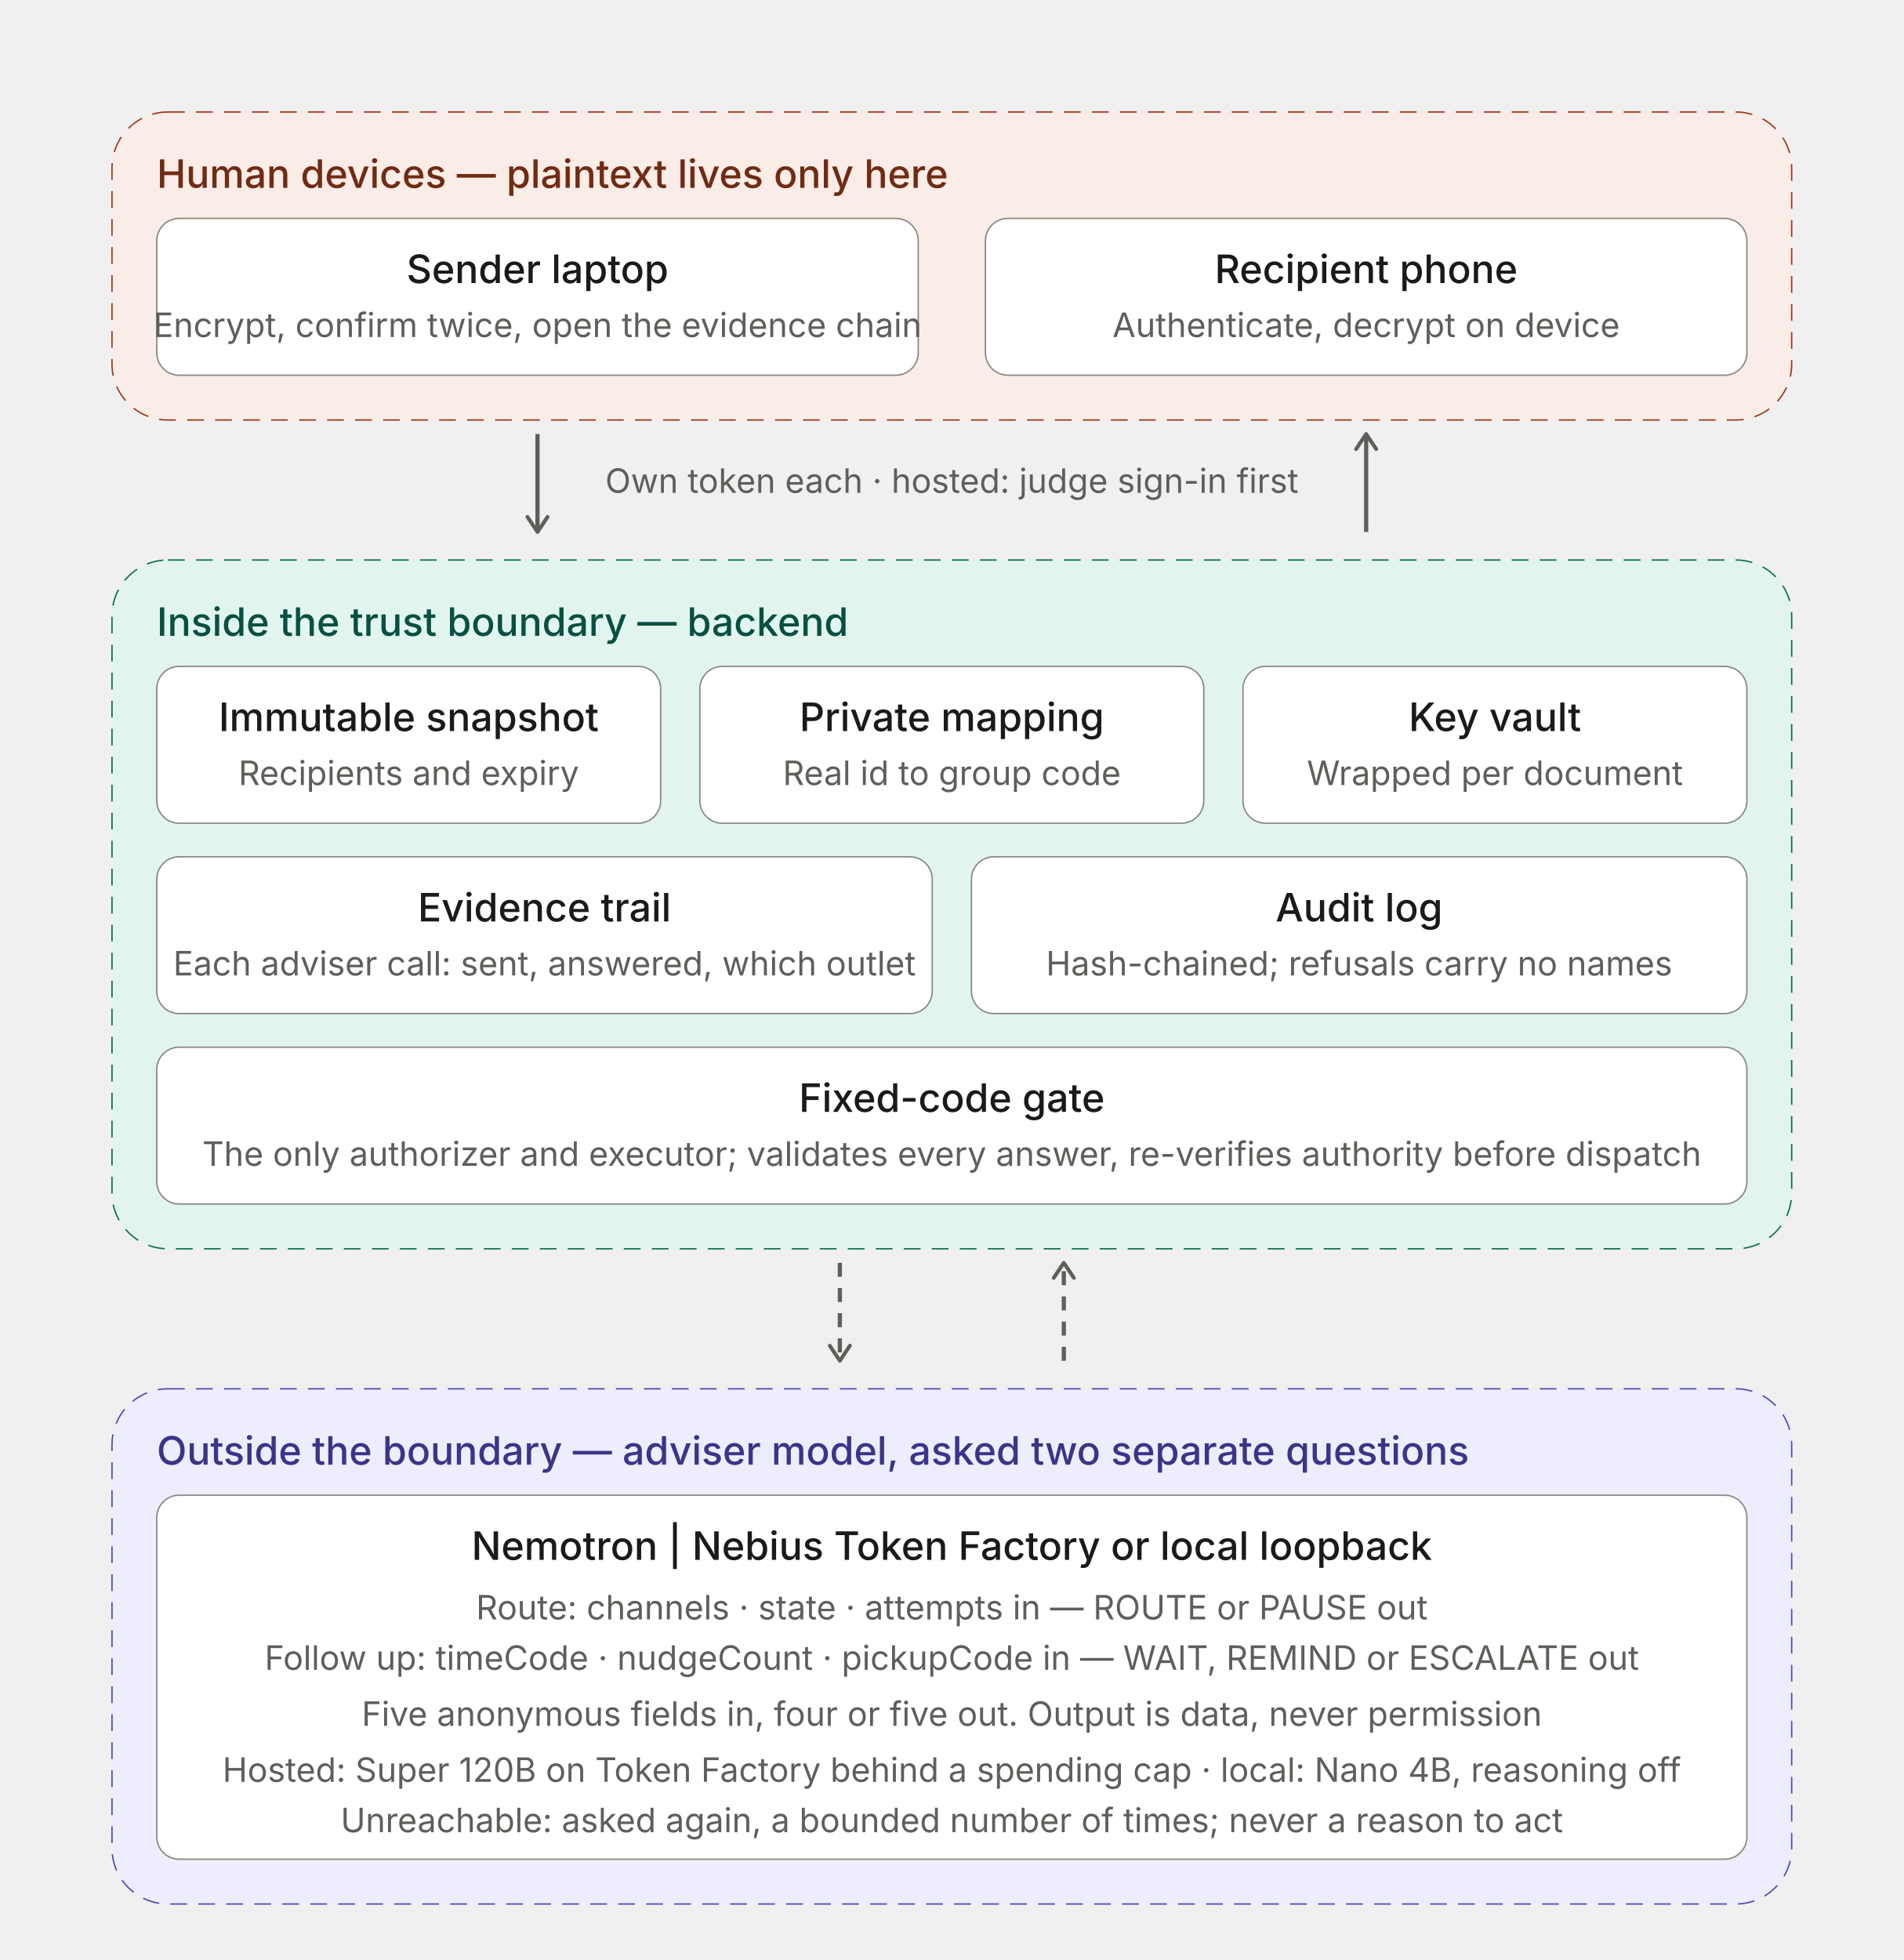
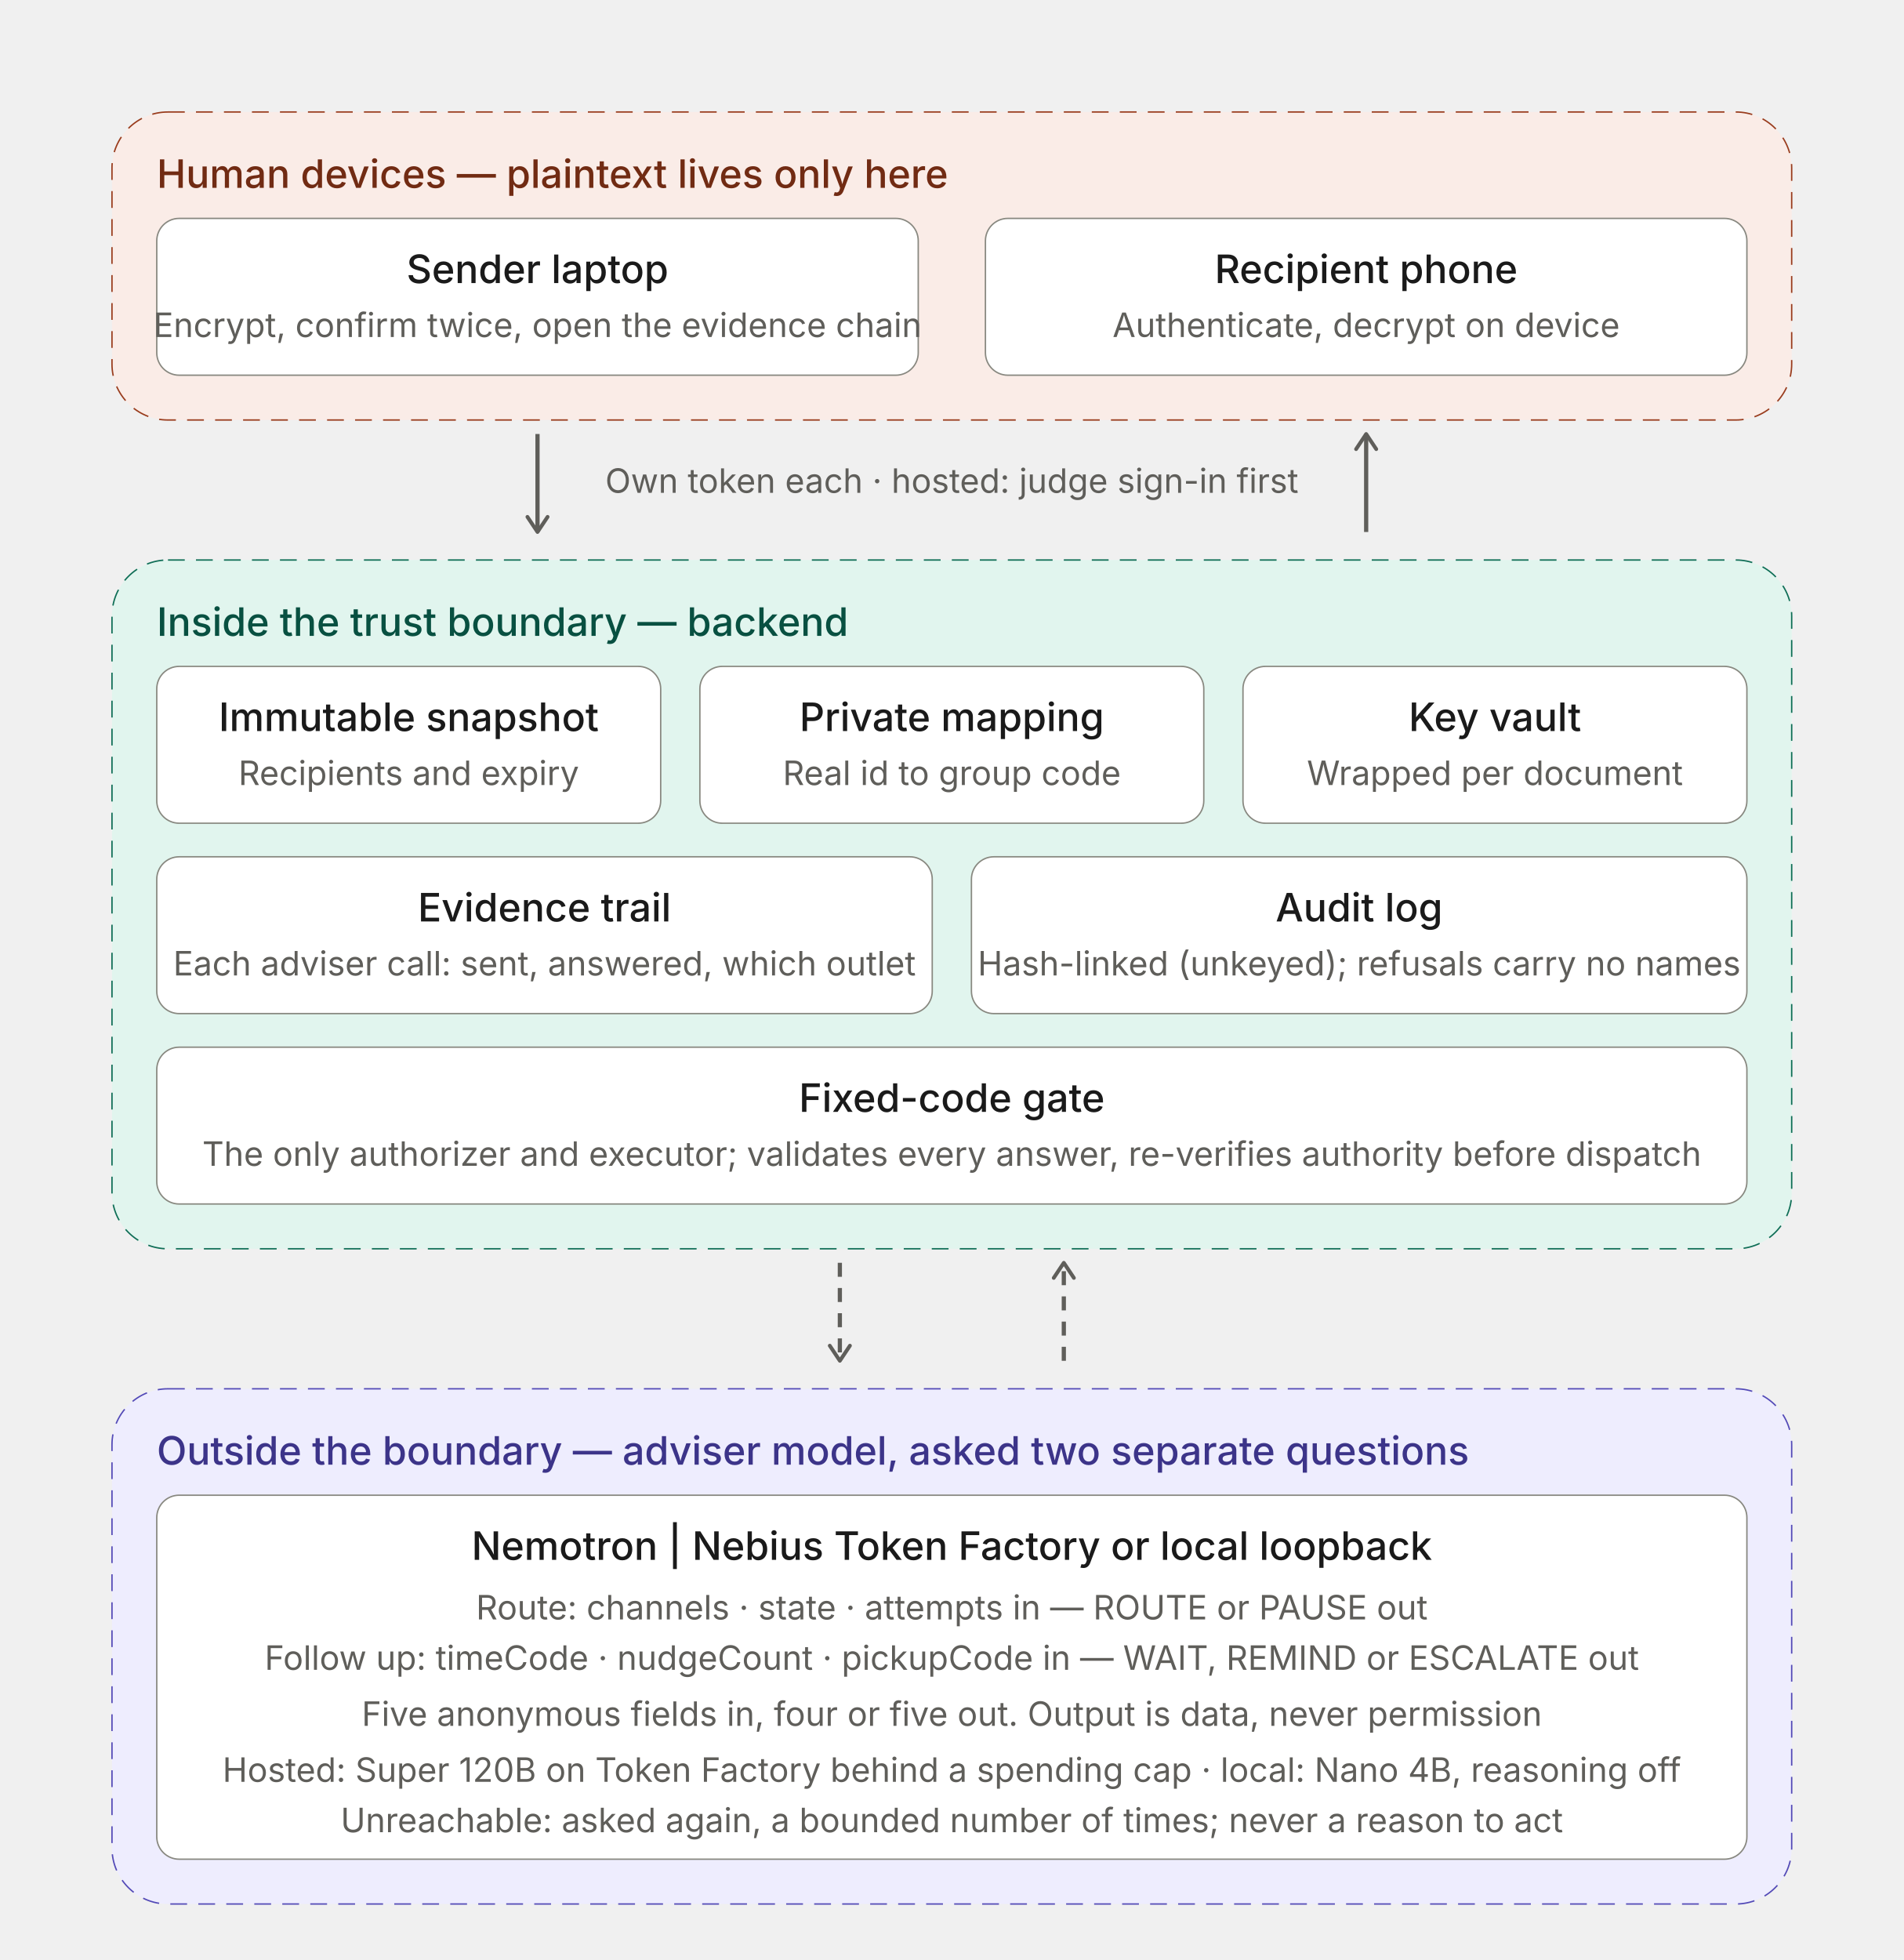
<svg xmlns="http://www.w3.org/2000/svg" width="100%" viewBox="0 0 680 700" role="img">
  <style>
    text { font-family: -apple-system, "Helvetica Neue", Inter, system-ui, sans-serif; }
    .ts { font-size: 12px; fill: #5f5e5a; }
    .th { font-size: 14px; font-weight: 500; fill: #1a1a1a; }
    .box { fill: #ffffff; stroke: #888880; stroke-width: 0.5; }
    .arr { stroke: #5f5e5a; stroke-width: 1.5; fill: none; }
    .leader { stroke: #b4b2a9; stroke-width: 0.5; stroke-dasharray: 4 3; fill: none; }
    .c-teal   &gt; rect { fill: #E1F5EE; stroke: #0F6E56; } .c-teal   &gt; text { fill: #085041; }
    .c-coral  &gt; rect { fill: #FAECE7; stroke: #993C1D; } .c-coral  &gt; text { fill: #712B13; }
    .c-purple &gt; rect { fill: #EEEDFE; stroke: #534AB7; } .c-purple &gt; text { fill: #3C3489; }
    .c-gray   &gt; rect { fill: #F1EFE8; stroke: #5F5E5A; } .c-gray   &gt; text { fill: #444441; }
    .c-amber  &gt; rect { fill: #FAEEDA; stroke: #854F0B; } .c-amber  &gt; text { fill: #633806; }
    .c-red    &gt; rect { fill: #FCEBEB; stroke: #A32D2D; } .c-red    &gt; text { fill: #791F1F; }
  </style>
  <defs>
    <marker id="a" viewBox="0 0 10 10" refX="8" refY="5" markerWidth="6" markerHeight="6" orient="auto-start-reverse">
      <path d="M2 1L8 5L2 9" fill="none" stroke="context-stroke" stroke-width="1.5" stroke-linecap="round" stroke-linejoin="round" />
    </marker>
  </defs>
  <g class="c-coral">
    <rect x="40" y="40" width="600" height="110" rx="20" stroke-width="0.5" stroke-dasharray="6 4" />
    <text class="th" x="56" y="62" dominant-baseline="central">Human devices — plaintext lives only here</text>
  </g>
  <g>
    <rect class="box" x="56" y="78" width="272" height="56" rx="8" />
    <text class="th" x="192" y="96" text-anchor="middle" dominant-baseline="central">Sender laptop</text>
    <text class="ts" x="192" y="116" text-anchor="middle" dominant-baseline="central">Encrypt, confirm twice, open the evidence chain</text>
  </g>
  <g>
    <rect class="box" x="352" y="78" width="272" height="56" rx="8" />
    <text class="th" x="488" y="96" text-anchor="middle" dominant-baseline="central">Recipient phone</text>
    <text class="ts" x="488" y="116" text-anchor="middle" dominant-baseline="central">Authenticate, decrypt on device</text>
  </g>
  <line x1="192" y1="155" x2="192" y2="190" class="arr" marker-end="url(#a)" />
  <line x1="488" y1="190" x2="488" y2="155" class="arr" marker-end="url(#a)" />
  <text class="ts" x="340" y="176" text-anchor="middle">Own token each · hosted: judge sign-in first</text>
  <g class="c-teal">
    <rect x="40" y="200" width="600" height="246" rx="20" stroke-width="0.5" stroke-dasharray="6 4" />
    <text class="th" x="56" y="222" dominant-baseline="central">Inside the trust boundary — backend</text>
  </g>
  <g>
    <rect class="box" x="56" y="238" width="180" height="56" rx="8" />
    <text class="th" x="146" y="256" text-anchor="middle" dominant-baseline="central">Immutable snapshot</text>
    <text class="ts" x="146" y="276" text-anchor="middle" dominant-baseline="central">Recipients and expiry</text>
  </g>
  <g>
    <rect class="box" x="250" y="238" width="180" height="56" rx="8" />
    <text class="th" x="340" y="256" text-anchor="middle" dominant-baseline="central">Private mapping</text>
    <text class="ts" x="340" y="276" text-anchor="middle" dominant-baseline="central">Real id to group code</text>
  </g>
  <g>
    <rect class="box" x="444" y="238" width="180" height="56" rx="8" />
    <text class="th" x="534" y="256" text-anchor="middle" dominant-baseline="central">Key vault</text>
    <text class="ts" x="534" y="276" text-anchor="middle" dominant-baseline="central">Wrapped per document</text>
  </g>
  <g>
    <rect class="box" x="56" y="306" width="277" height="56" rx="8" />
    <text class="th" x="194.5" y="324" text-anchor="middle" dominant-baseline="central">Evidence trail</text>
    <text class="ts" x="194.5" y="344" text-anchor="middle" dominant-baseline="central">Each adviser call: sent, answered, which outlet</text>
  </g>
  <g>
    <rect class="box" x="347" y="306" width="277" height="56" rx="8" />
    <text class="th" x="485.5" y="324" text-anchor="middle" dominant-baseline="central">Audit log</text>
-     <text class="ts" x="485.5" y="344" text-anchor="middle" dominant-baseline="central">Hash-chained; refusals carry no names</text>
+     <text class="ts" x="485.5" y="344" text-anchor="middle" dominant-baseline="central">Hash-linked (unkeyed); refusals carry no names</text>
  </g>
  <g>
    <rect class="box" x="56" y="374" width="568" height="56" rx="8" />
    <text class="th" x="340" y="392" text-anchor="middle" dominant-baseline="central">Fixed-code gate</text>
    <text class="ts" x="340" y="412" text-anchor="middle" dominant-baseline="central">The only authorizer and executor; validates every answer, re-verifies authority before dispatch</text>
  </g>
  <path d="M300 451 L300 486" class="arr" stroke-dasharray="5 4" marker-end="url(#a)" />
  <path d="M380 486 L380 451" class="arr" stroke-dasharray="5 4" marker-end="url(#a)" />
  <g class="c-purple">
    <rect x="40" y="496" width="600" height="184" rx="20" stroke-width="0.5" stroke-dasharray="6 4" />
    <text class="th" x="56" y="518" dominant-baseline="central">Outside the boundary — adviser model, asked two separate questions</text>
  </g>
  <g>
    <rect class="box" x="56" y="534" width="568" height="130" rx="8" />
    <text class="th" x="340" y="552" text-anchor="middle" dominant-baseline="central">Nemotron | Nebius Token Factory or local loopback</text>
    <text class="ts" x="340" y="574" text-anchor="middle" dominant-baseline="central">Route: channels · state · attempts in — ROUTE or PAUSE out</text>
    <text class="ts" x="340" y="592" text-anchor="middle" dominant-baseline="central">Follow up: timeCode · nudgeCount · pickupCode in — WAIT, REMIND or ESCALATE out</text>
    <text class="ts" x="340" y="612" text-anchor="middle" dominant-baseline="central">Five anonymous fields in, four or five out. Output is data, never permission</text>
    <text class="ts" x="340" y="632" text-anchor="middle" dominant-baseline="central">Hosted: Super 120B on Token Factory behind a spending cap · local: Nano 4B, reasoning off</text>
    <text class="ts" x="340" y="650" text-anchor="middle" dominant-baseline="central">Unreachable: asked again, a bounded number of times; never a reason to act</text>
  </g>
</svg>
